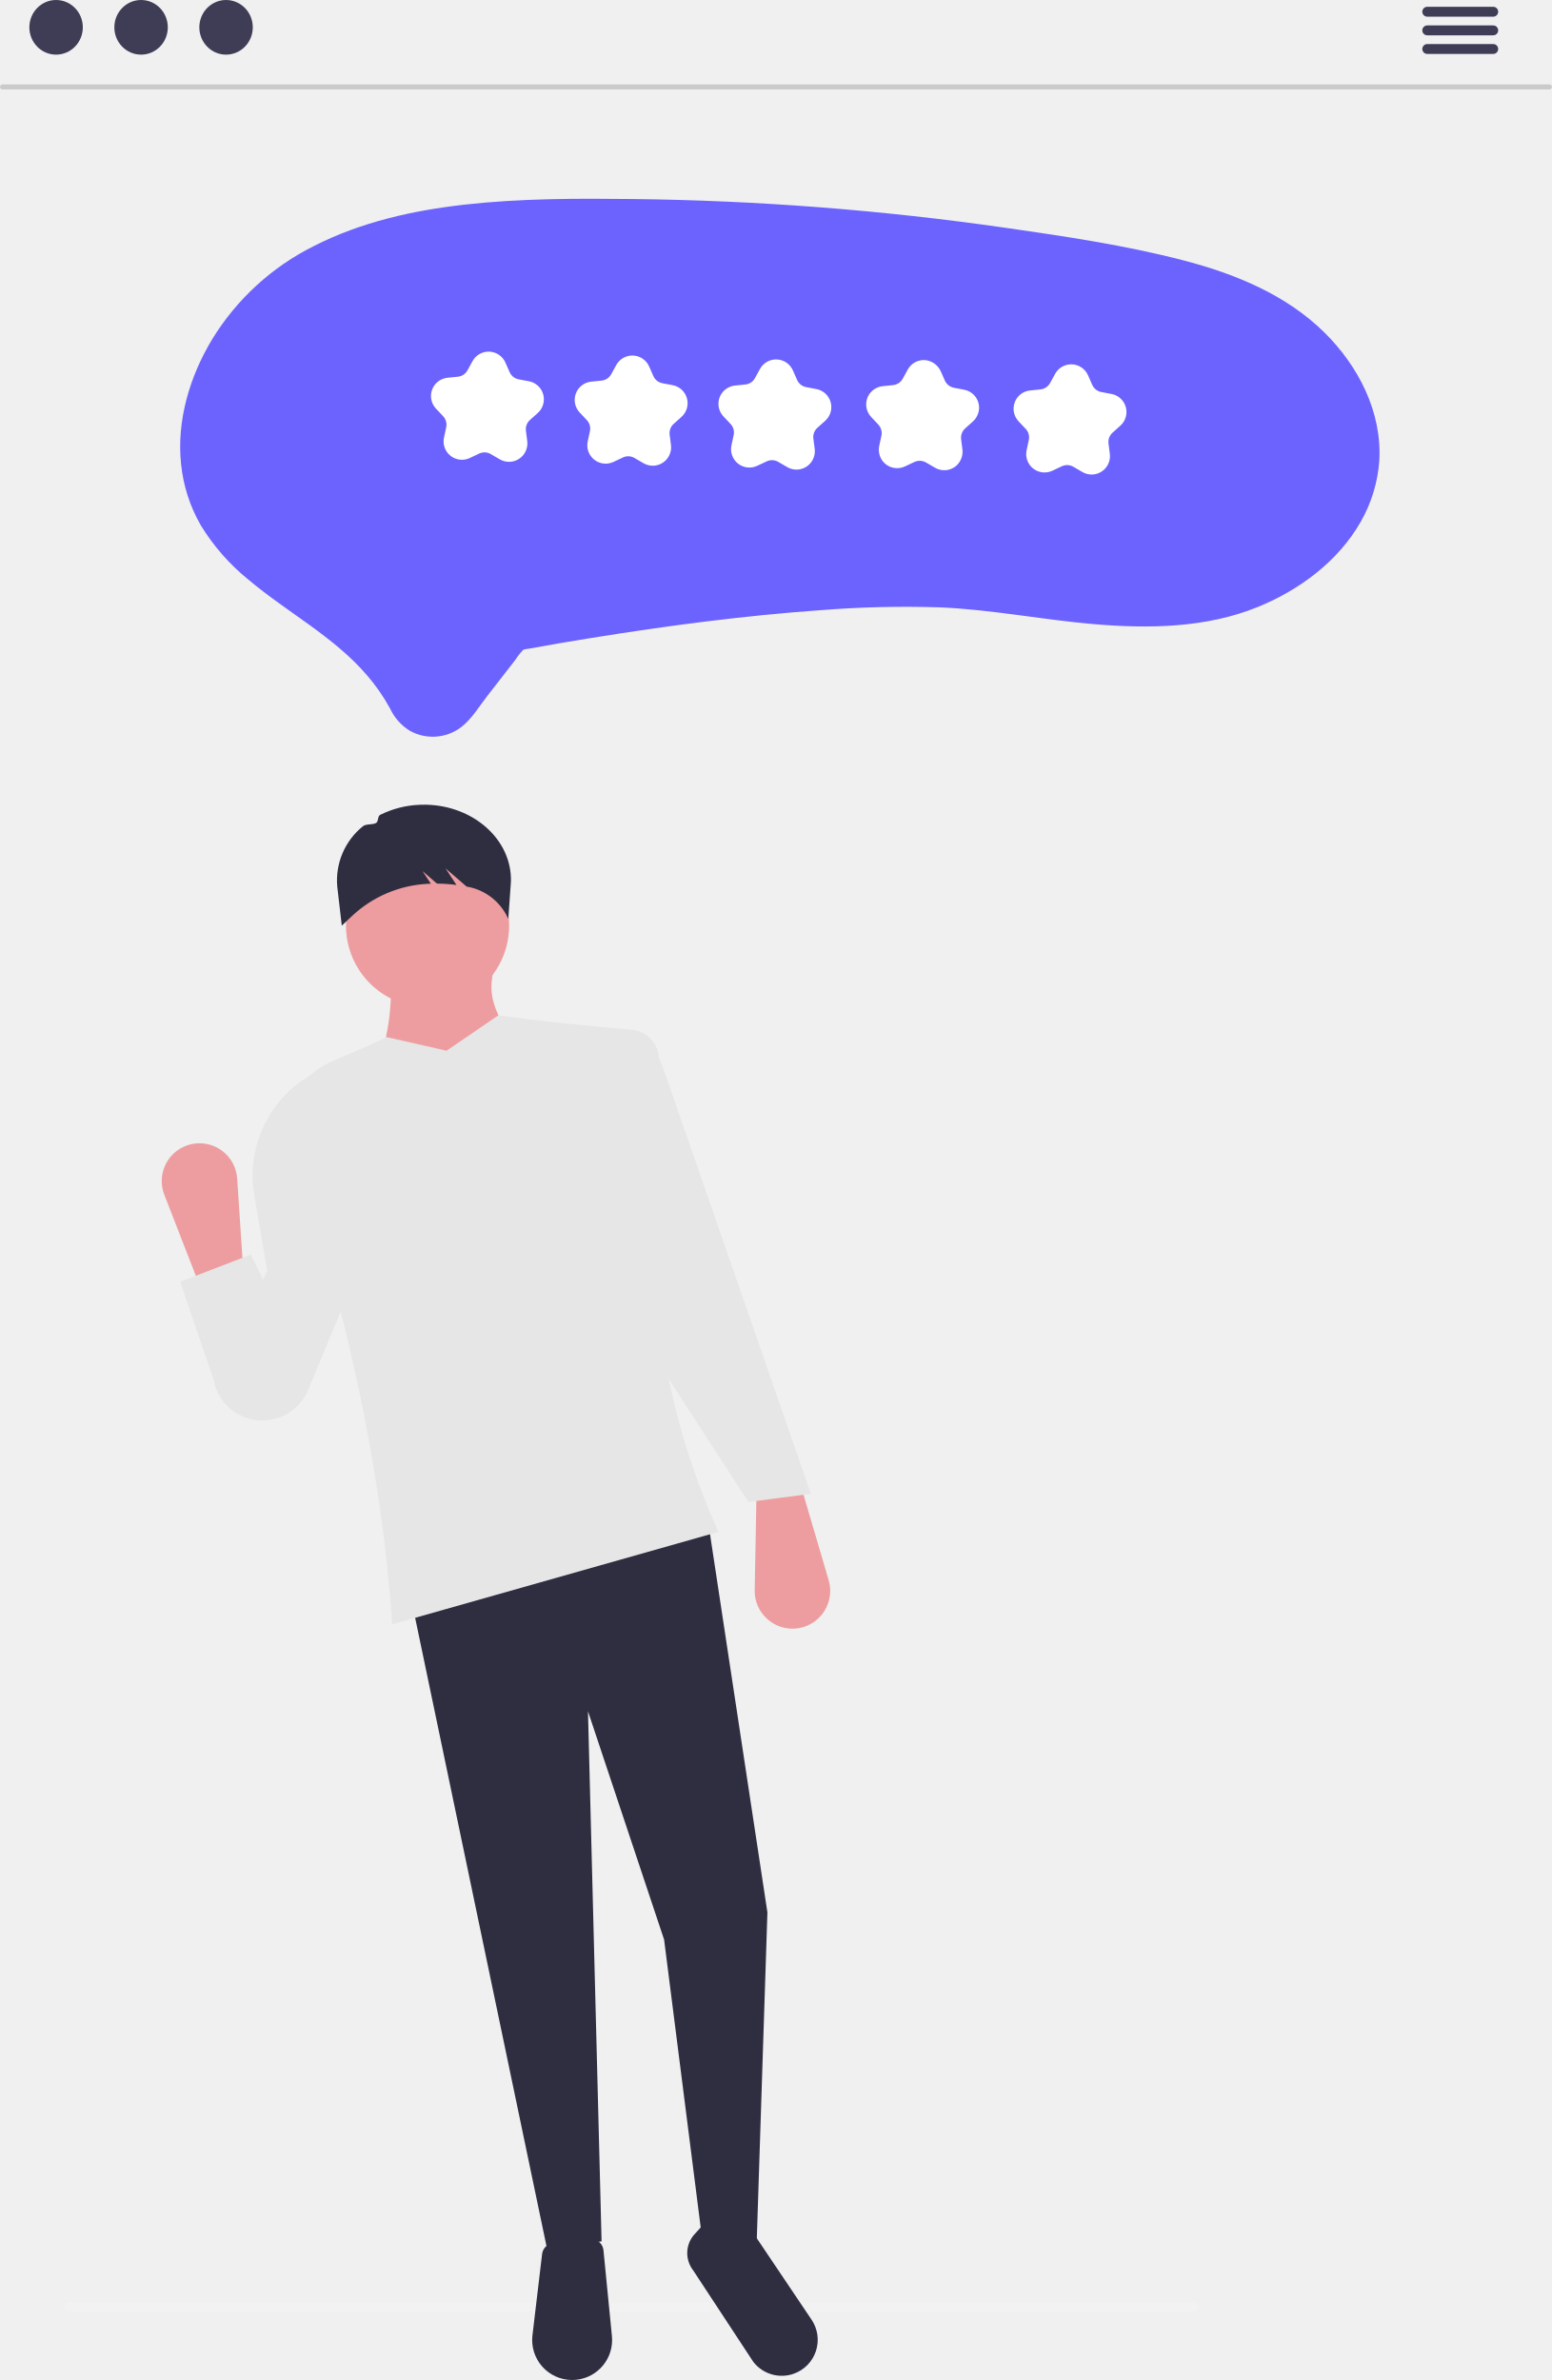
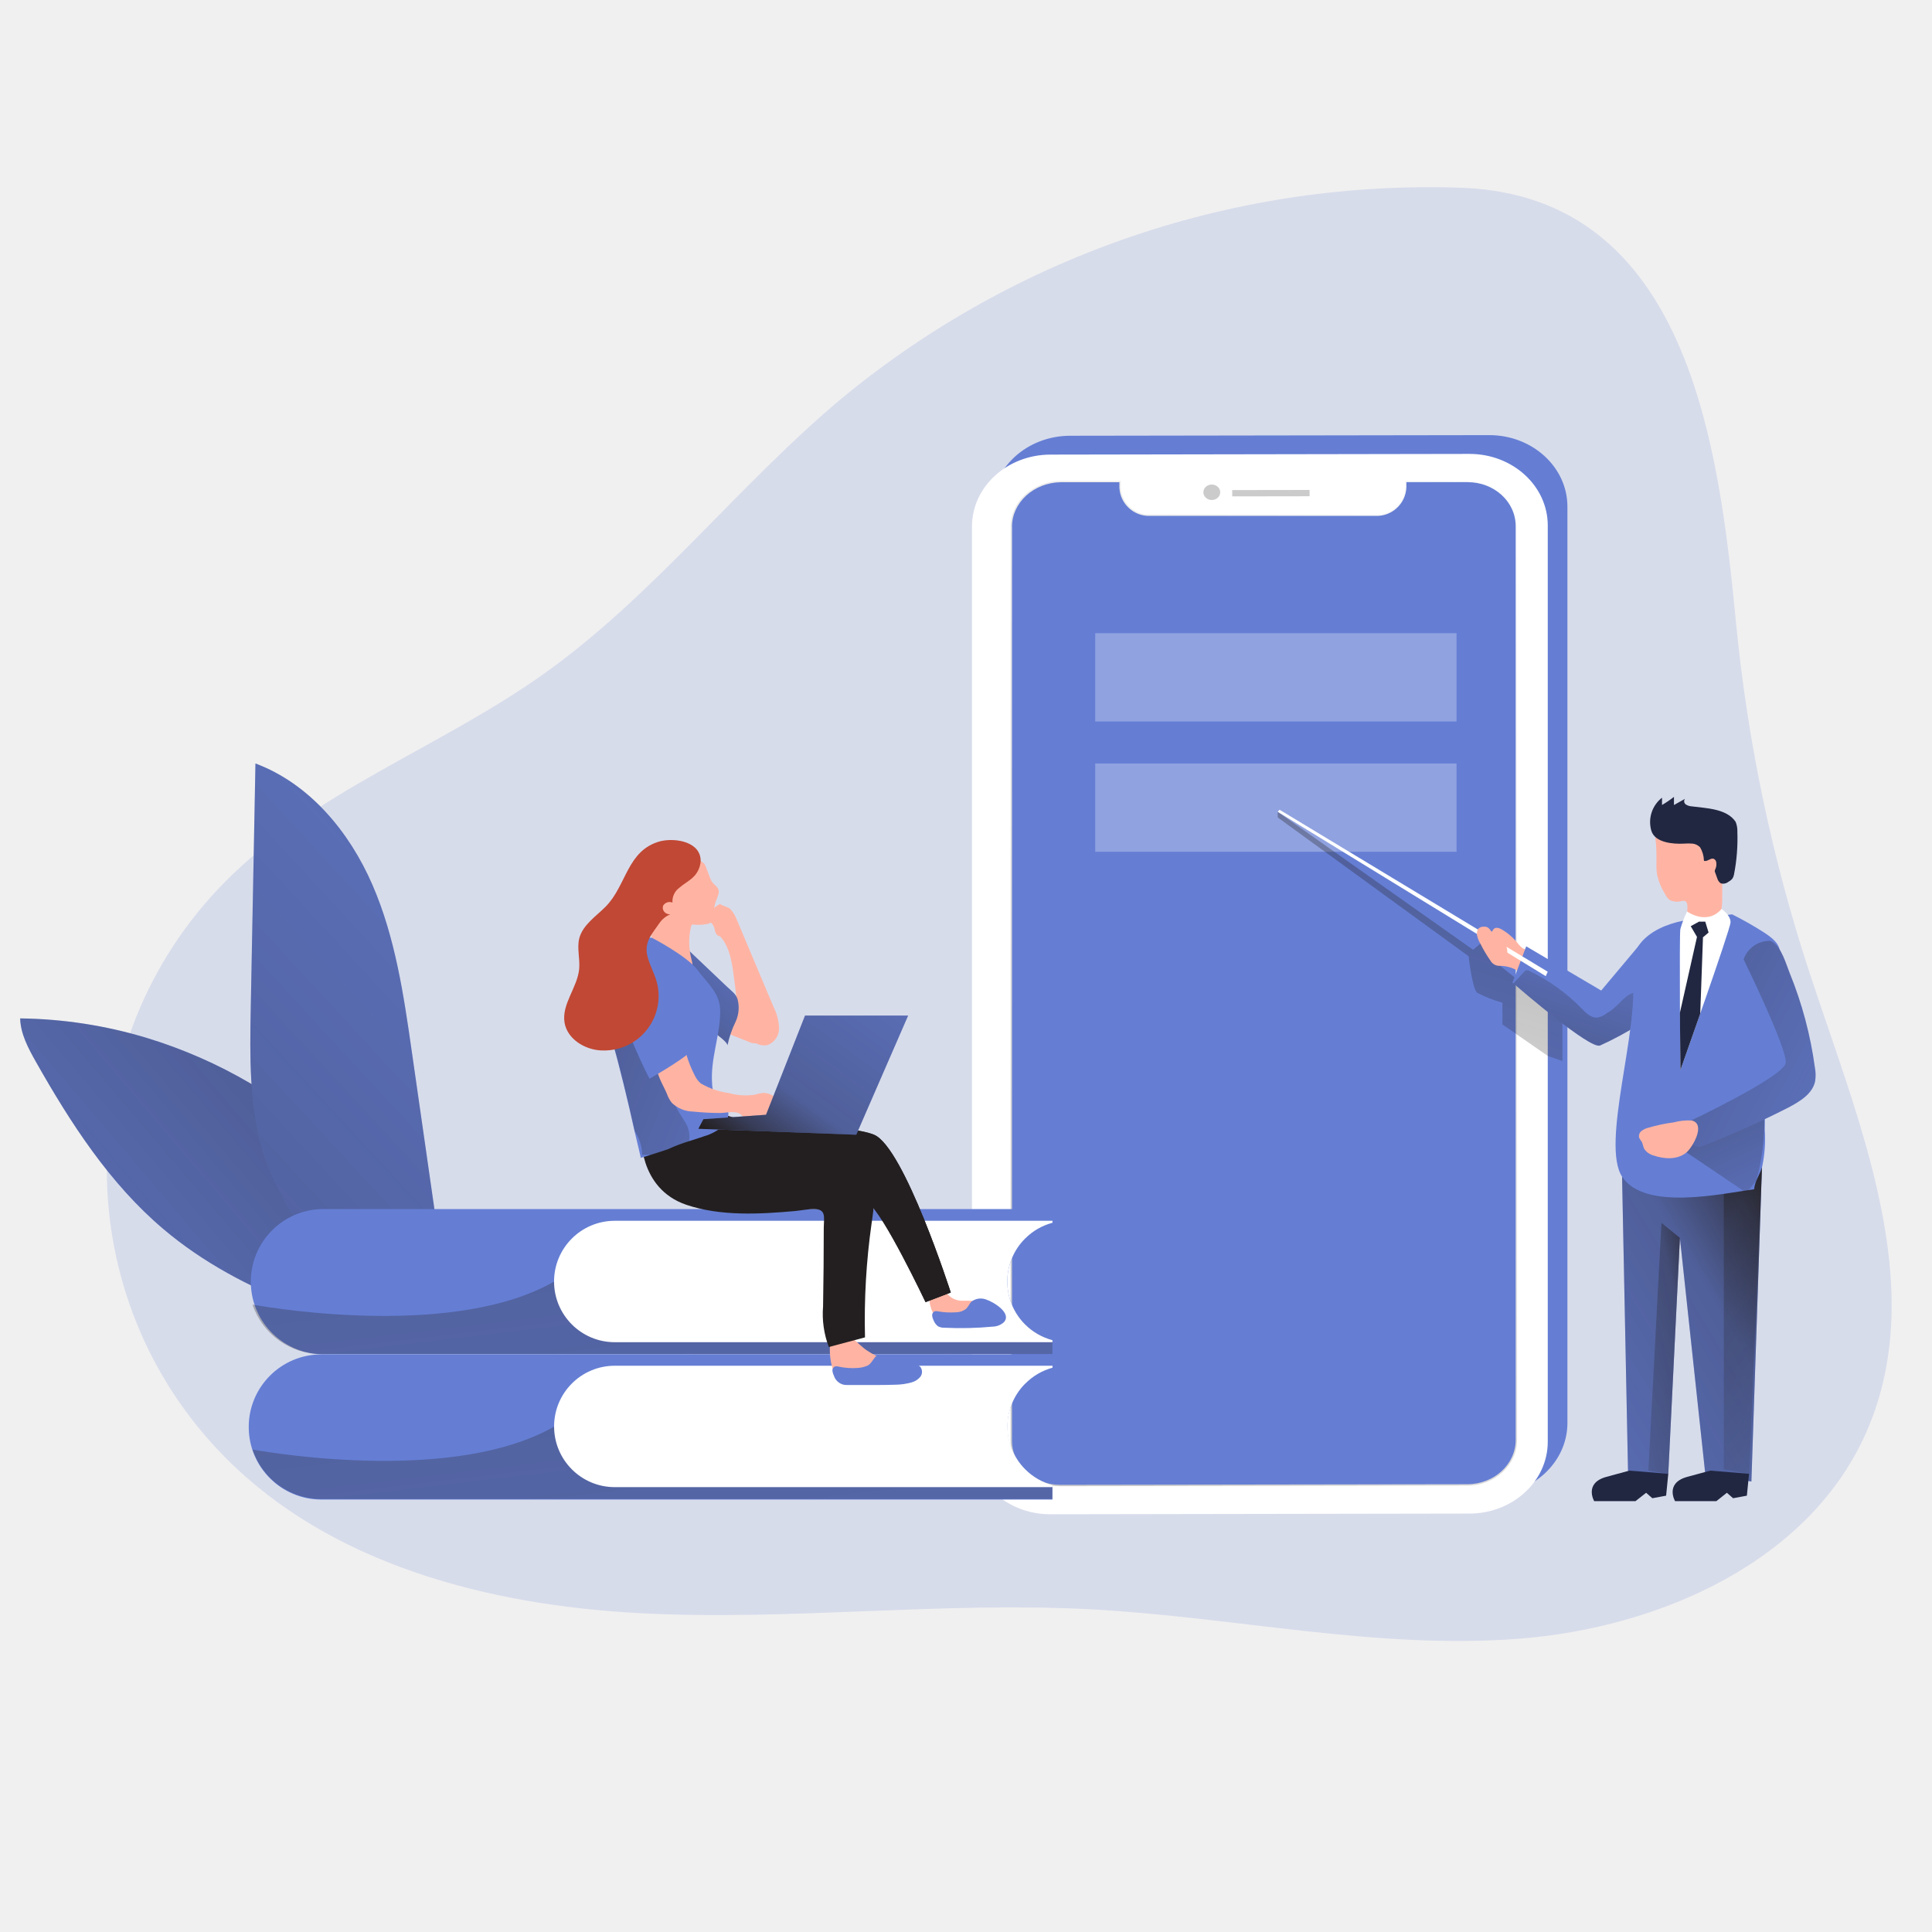
- <svg xmlns="http://www.w3.org/2000/svg" width="422.217" height="647.595" viewBox="0 0 422.217 647.595" role="img" artist="Katerina Limpitsouni" source="https://undraw.co/">
-   <g transform="translate(-543 -278.224)">
-     <path d="M868.223,765.788H561.649c-.483,0-.875-.533-.875-1.191s.392-1.191.875-1.191H868.223c.483,0,.875.533.875,1.191s-.392,1.191-.875,1.191Z" transform="translate(-0.227 141.357)" fill="#f2f2f2" />
-     <path d="M694.069,486.47H298.609c-7.385,0-13.369-3.249-13.378-7.252V315.357c.009-4,5.993-7.247,13.378-7.251H694.069c7.385,0,13.369,3.248,13.378,7.251V479.218c-.009,4-5.993,7.247-13.378,7.252ZM298.609,309.706c-5.756,0-10.42,2.532-10.427,5.652V479.218c.006,3.12,4.671,5.648,10.427,5.652H694.069c5.756,0,10.42-2.532,10.427-5.652V315.357c-.007-3.12-4.671-5.648-10.427-5.652Z" transform="translate(257.77 4.908)" fill="#f0f0f0" />
-     <path d="M227.363,631.26h0a10.276,10.276,0,0,0,8.272-13.052l-7.788-26.48-11.835,2.219-.509,26.967a10.276,10.276,0,0,0,11.86,10.346Z" transform="translate(532.813 90)" fill="#ed9da0" />
-     <path d="M54.806,736.132,69.6,733.913,65.9,589.678l20.71,62.132,11.095,87.281,14.054-3.7,2.959-90.979L98.446,537.162,17.083,555.654Z" transform="translate(637.063 154.182)" fill="#2f2e41" />
-     <path d="M285.7,835.818h0a10.873,10.873,0,0,0,10.873-10.873q0-.533-.052-1.064l-2.3-23.354a3.428,3.428,0,0,0-1.784-2.678c-4.361-2.352-8.845-1.782-13.435,1.288a3.407,3.407,0,0,0-1.48,2.429l-2.622,22.1a10.873,10.873,0,0,0,10.8,12.154Z" transform="translate(412.957 90)" fill="#2f2e41" />
-     <path d="M247.98,834.08h0a9.794,9.794,0,0,0,4.755-14.662l-15.78-23.457c-5.689-4.082-9.119-2.094-10.453,5.534l-3.19-7.994-2.4,2.622a7.647,7.647,0,0,0-.4,9.854l16.368,24.91a9.794,9.794,0,0,0,11.11,3.192Z" transform="translate(511.064 90)" fill="#2f2e41" />
-     <ellipse cx="22.19" cy="22.19" rx="22.19" ry="22.19" transform="translate(637.133 507.906)" fill="#ed9da0" />
-     <path d="M301.372,480.778l37.723-7.4c-4.859-10.364-8.75-13.87-4.438-25.149H304.33C307,459.915,304.42,470.88,301.372,480.778Z" transform="translate(343.898 90)" fill="#ed9da0" />
-     <path d="M273.931,630.191l88.76-25.149c-17.779-39.13-21.5-82.091-16.231-127.5a8.217,8.217,0,0,0-7.207-9.116q-.15-.018-.3-.03c-11.578-.954-23.649-2.178-36.175-3.887l-14.054,9.616-16.273-3.7c-5.222,2.531-10.481,4.636-15.228,6.734a19.038,19.038,0,0,0-10.35,23.414C261.336,544.248,271.017,587.511,273.931,630.191Z" transform="translate(375.777 90)" fill="#e6e6e6" />
-     <path d="M263.279,596.906l17.012-2.219-40.3-116.125c-2.05-5.907-7.134-9.1-13.324-9.988l-5.917.74,4.438,68.789Z" transform="translate(483.326 90)" fill="#e6e6e6" />
-     <path d="M353.294,574.706h0a13.484,13.484,0,0,0,13.486-8.272L383,527.377,369.691,479.3l-3.519,2.24q-.509.324-1,.663a31.653,31.653,0,0,0-13,31.471l3.472,20.361-14.323,30.753A13.484,13.484,0,0,0,353.294,574.706Z" transform="translate(260.047 90)" fill="#e6e6e6" />
-     <path d="M324.5,407.205h0a26.361,26.361,0,0,0-10.766,2.739c-.754.379-.406,1.748-1.1,2.194-.878.562-2.785.221-3.563.879a18.926,18.926,0,0,0-7.022,16.441l1.238,10.638,2.921-2.76a32.452,32.452,0,0,1,20.306-8.614q.5-.029,1-.046l-2.247-3.4,3.906,3.375a43.891,43.891,0,0,1,5.321.374l-2.988-4.519,5.734,4.955h0a15.043,15.043,0,0,1,10.713,7.55l.637,1.22.713-10.149c.284-11.3-10.082-20.651-23.154-20.9Q325.318,407.171,324.5,407.205Z" transform="translate(332.701 90)" fill="#2f2e41" />
-     <path d="M382.889,499.6h0a10.276,10.276,0,0,0-7.134,13.707l10.008,25.724,11.6-3.216L395.584,508.9a10.276,10.276,0,0,0-12.7-9.3Z" transform="translate(211.943 90)" fill="#ed9da0" />
-     <path d="M158.359,509.055l18.492-11.835-15.533-31.806-19.231,7.4,9.615,28.107Z" transform="translate(449.928 154.182)" fill="#e6e6e6" />
-     <path d="M683.545,199.943H262.683a.676.676,0,1,1,0-1.352H683.545a.676.676,0,1,1,0,1.352Z" transform="translate(280.996 102.609)" fill="#cacaca" />
-     <ellipse cx="7.272" cy="7.434" rx="7.272" ry="7.434" transform="translate(550.988 278.224)" fill="#3f3d56" />
-     <ellipse cx="7.272" cy="7.434" rx="7.272" ry="7.434" transform="translate(574.109 278.224)" fill="#3f3d56" />
-     <ellipse cx="7.272" cy="7.434" rx="7.272" ry="7.434" transform="translate(597.229 278.224)" fill="#3f3d56" />
-     <path d="M863.084,166.838H845.24a1.351,1.351,0,1,0,0,2.7h17.844a1.351,1.351,0,1,0,0-2.7Z" transform="translate(86.107 113.229)" fill="#3f3d56" />
-     <path d="M863.084,174.458H845.24a1.351,1.351,0,1,0,0,2.7h17.844a1.351,1.351,0,1,0,0-2.7Z" transform="translate(86.107 110.68)" fill="#3f3d56" />
-     <path d="M863.084,182.068H845.24a1.351,1.351,0,1,0,0,2.7h17.844a1.351,1.351,0,1,0,0-2.7Z" transform="translate(86.107 108.135)" fill="#3f3d56" />
-     <path d="M730.579,367.5a38.993,38.993,0,0,1-5.04,16.616c-6.127,10.761-16.635,18.552-27.952,23.183-14.139,5.786-29.9,5.964-44.905,4.674-13.937-1.2-27.732-3.976-41.72-4.548a290.677,290.677,0,0,0-32.435.774c-20.932,1.486-41.776,4.242-62.487,7.584q-8.413,1.341-16.791,2.881a8.307,8.307,0,0,0-1.559.29c-.1.042-.264.009-.357.068-.169.106.682-.269.166.157a15.471,15.471,0,0,0-1.912,2.461l-7.649,9.843c-2.193,2.823-4.229,6.252-7.064,8.477a12.791,12.791,0,0,1-14.159.987,14.15,14.15,0,0,1-5.265-5.981,51.622,51.622,0,0,0-6.261-9.038c-9.1-10.616-21.747-17.145-32.325-26.077a57.575,57.575,0,0,1-12.928-14.778,41.791,41.791,0,0,1-5.341-16.595c-1.267-11.871,2.376-23.978,8.5-34.077a68.071,68.071,0,0,1,27.634-25.294c12.8-6.522,26.968-9.7,41.168-11.282,15.076-1.681,30.328-1.676,45.478-1.506q25.5.284,50.915,2.243,25.446,1.97,50.691,5.6c16.149,2.322,32.5,4.742,48.3,8.85,13.965,3.629,27.891,9.3,38.319,19.581C724.878,341.735,731.327,354.241,730.579,367.5Z" transform="translate(187.672 36.059)" fill="#6c63ff" />
-     <path d="M494.635,371.28a5.007,5.007,0,0,0,4.743-5.624l-.359-2.825a3.373,3.373,0,0,1,1.1-2.937l2.122-1.9a4.993,4.993,0,0,0-2.395-8.628l-2.8-.531a3.367,3.367,0,0,1-2.453-1.949l-1.148-2.607a4.994,4.994,0,0,0-8.947-.388l-1.369,2.5a3.368,3.368,0,0,1-2.614,1.733l-2.832.286a4.993,4.993,0,0,0-3.134,8.389l1.95,2.074a3.362,3.362,0,0,1,.839,3.019l-.6,2.784a4.993,4.993,0,0,0,7.009,5.572l2.575-1.213a3.36,3.36,0,0,1,3.132.135l2.461,1.433A5,5,0,0,0,494.635,371.28Z" transform="translate(345.557 36.059)" fill="#fff" />
-     <path d="M534.73,370.115a5.043,5.043,0,0,0,3.363-1.5,5.174,5.174,0,0,0,1.354-4.323l-.329-2.592a3.432,3.432,0,0,1,1.118-2.992l1.968-1.759a5.134,5.134,0,0,0,1.8-4.029,4.991,4.991,0,0,0-4.065-4.715l-2.765-.525a3.431,3.431,0,0,1-2.5-1.988l-1.03-2.34a5.225,5.225,0,0,0-4.406-3.206,4.968,4.968,0,0,0-4.644,2.584l-1.353,2.467a3.433,3.433,0,0,1-2.665,1.765l-2.625.265a5.131,5.131,0,0,0-3.825,2.2,4.993,4.993,0,0,0,.518,6.2l1.928,2.049a3.43,3.43,0,0,1,.854,3.075l-.556,2.571a5.155,5.155,0,0,0,.906,4.319,4.98,4.98,0,0,0,6.064,1.435l2.549-1.2a3.429,3.429,0,0,1,3.187.139l2.432,1.416A5,5,0,0,0,534.73,370.115Z" transform="translate(265.365 36.059)" fill="#fff" />
-     <path d="M574.929,369.945a5.007,5.007,0,0,0,4.743-5.624l-.359-2.825a3.373,3.373,0,0,1,1.1-2.937l2.122-1.9a4.993,4.993,0,0,0-2.395-8.628l-2.8-.531a3.367,3.367,0,0,1-2.453-1.949l-1.148-2.607a4.994,4.994,0,0,0-8.947-.388l-1.369,2.5a3.368,3.368,0,0,1-2.614,1.733l-2.832.286a4.993,4.993,0,0,0-3.134,8.388l1.95,2.073a3.361,3.361,0,0,1,.838,3.019l-.6,2.784a4.993,4.993,0,0,0,7.009,5.572l2.575-1.213a3.36,3.36,0,0,1,3.132.135l2.461,1.433a5,5,0,0,0,2.722.681Z" transform="translate(184.969 36.059)" fill="#fff" />
-     <path d="M614.03,368.884a5.007,5.007,0,0,0,4.743-5.624l-.359-2.825a3.373,3.373,0,0,1,1.1-2.937l2.122-1.9a4.993,4.993,0,0,0-2.4-8.628l-2.8-.531a3.367,3.367,0,0,1-2.453-1.949l-1.148-2.607a4.994,4.994,0,0,0-8.947-.388l-1.369,2.5a3.368,3.368,0,0,1-2.615,1.733l-2.832.286a4.993,4.993,0,0,0-3.134,8.388l1.95,2.074a3.361,3.361,0,0,1,.839,3.019l-.6,2.784a4.993,4.993,0,0,0,7.009,5.572l2.575-1.213a3.36,3.36,0,0,1,3.132.135l2.461,1.433A5,5,0,0,0,614.03,368.884Z" transform="translate(106.766 36.059)" fill="#fff" />
-     <path d="M653.131,367.824a5.007,5.007,0,0,0,4.743-5.624l-.359-2.825a3.373,3.373,0,0,1,1.1-2.937l2.122-1.9a4.993,4.993,0,0,0-2.4-8.628l-2.8-.531a3.367,3.367,0,0,1-2.453-1.949l-1.148-2.607a4.994,4.994,0,0,0-8.947-.388l-1.369,2.5a3.368,3.368,0,0,1-2.615,1.733l-2.832.286a4.993,4.993,0,0,0-3.134,8.388l1.95,2.074a3.361,3.361,0,0,1,.839,3.019l-.6,2.784a4.993,4.993,0,0,0,7.009,5.572l2.575-1.213a3.36,3.36,0,0,1,3.132.135l2.461,1.433A5,5,0,0,0,653.131,367.824Z" transform="translate(28.564 36.059)" fill="#fff" />
+ <svg xmlns="http://www.w3.org/2000/svg" xmlns:xlink="http://www.w3.org/1999/xlink" id="_0500_coach" viewBox="0 0 500 500" data-imageid="coach-85" imageName="Coach" class="illustrations_image" style="width: 188px;">
+   <defs>
+     <style>.cls-1_coach-85{fill:url(#linear-gradient);}.cls-1_coach-85,.cls-2_coach-85,.cls-3_coach-85,.cls-4_coach-85,.cls-5_coach-85,.cls-6_coach-85,.cls-7_coach-85,.cls-8_coach-85,.cls-9_coach-85,.cls-10_coach-85,.cls-11_coach-85,.cls-12_coach-85,.cls-13_coach-85,.cls-14_coach-85,.cls-15_coach-85,.cls-16_coach-85,.cls-17_coach-85,.cls-18_coach-85,.cls-19_coach-85,.cls-20_coach-85,.cls-21_coach-85,.cls-22_coach-85,.cls-23_coach-85,.cls-24_coach-85,.cls-25_coach-85,.cls-26_coach-85{stroke-width:0px;}.cls-2_coach-85{opacity:.18;}.cls-2_coach-85,.cls-13_coach-85{isolation:isolate;}.cls-2_coach-85,.cls-26_coach-85{fill:#68e1fd;}.cls-3_coach-85{fill:url(#linear-gradient-11-coach-85);}.cls-4_coach-85{fill:url(#linear-gradient-12-coach-85);}.cls-5_coach-85{fill:url(#linear-gradient-13-coach-85);}.cls-6_coach-85{fill:url(#linear-gradient-10-coach-85);}.cls-7_coach-85{fill:url(#linear-gradient-17-coach-85);}.cls-8_coach-85{fill:url(#linear-gradient-16-coach-85);}.cls-9_coach-85{fill:url(#linear-gradient-19-coach-85);}.cls-10_coach-85{fill:url(#linear-gradient-15-coach-85);}.cls-11_coach-85{fill:url(#linear-gradient-18-coach-85);}.cls-12_coach-85{fill:url(#linear-gradient-14-coach-85);}.cls-13_coach-85{opacity:.28;}.cls-13_coach-85,.cls-24_coach-85{fill:#fff;}.cls-27_coach-85{fill:none;stroke:url(#linear-gradient-2-coach-85);stroke-miterlimit:10;stroke-width:.72px;}.cls-14_coach-85{fill:url(#linear-gradient-4-coach-85);}.cls-15_coach-85{fill:url(#linear-gradient-3-coach-85);}.cls-16_coach-85{fill:url(#linear-gradient-8-coach-85);}.cls-17_coach-85{fill:url(#linear-gradient-9-coach-85);}.cls-18_coach-85{fill:url(#linear-gradient-7-coach-85);}.cls-19_coach-85{fill:url(#linear-gradient-5-coach-85);}.cls-20_coach-85{fill:url(#linear-gradient-6-coach-85);}.cls-21_coach-85{fill:#212741;}.cls-22_coach-85{fill:#231f20;}.cls-23_coach-85{fill:#c14834;}.cls-25_coach-85{fill:#ffb4a3;}</style>
+     <linearGradient id="linear-gradient-coach-85" x1="310.58" y1="2025.29" x2="354.27" y2="1615.97" gradientTransform="translate(-39.7 2298.63) scale(1 -1)" gradientUnits="userSpaceOnUse">
+       <stop offset="0" stop-color="#231f20" />
+       <stop offset=".08" stop-color="#231f20" stop-opacity=".69" />
+       <stop offset=".21" stop-color="#231f20" stop-opacity=".32" />
+       <stop offset="1" stop-color="#231f20" stop-opacity="0" />
+     </linearGradient>
+     <linearGradient id="linear-gradient-2-coach-85" x1="-657.27" y1="1770.69" x2="-464.69" y2="1616.87" gradientTransform="translate(-272.37 1939.49) rotate(-180) scale(1.09 1)" gradientUnits="userSpaceOnUse">
+       <stop offset="0" stop-color="#fff" />
+       <stop offset="1" stop-color="#cbcbcb" />
+     </linearGradient>
+     <linearGradient id="linear-gradient-3-coach-85" x1="-551.47" y1="1830.47" x2="-551.58" y2="1817.59" gradientTransform="translate(-272.37 1939.49) rotate(-180) scale(1.09 1)" xlink:href="#linear-gradient-2-coach-85" />
+     <linearGradient id="linear-gradient-4-coach-85" x1="-538.7" y1="1827.85" x2="-537.98" y2="1818.43" gradientTransform="translate(-290.42 1934.57) rotate(-179.47) scale(1.09 1) skewX(-.04)" xlink:href="#linear-gradient-2-coach-85" />
+     <linearGradient id="linear-gradient-5-coach-85" x1="-1435.41" y1="2038.81" x2="-1596.25" y2="1901.79" gradientTransform="translate(1550.9 2298.63) scale(1 -1)" gradientUnits="userSpaceOnUse">
+       <stop offset="0" stop-color="#231f20" />
+       <stop offset=".13" stop-color="#231f20" stop-opacity=".69" />
+       <stop offset=".25" stop-color="#231f20" stop-opacity=".32" />
+       <stop offset="1" stop-color="#231f20" stop-opacity="0" />
+     </linearGradient>
+     <linearGradient id="linear-gradient-6-coach-85" x1="15.85" y1="1919.12" x2="258.06" y2="2142.93" gradientTransform="translate(-39.7 2298.63) scale(1 -1)" xlink:href="#linear-gradient-5-coach-85" />
+     <linearGradient id="linear-gradient-7-coach-85" x1="192.41" y1="2092.22" x2="240.69" y2="1686.34" xlink:href="#linear-gradient-coach-85" />
+     <linearGradient id="linear-gradient-8-coach-85" x1="192.41" y1="2054.64" x2="240.7" y2="1648.77" xlink:href="#linear-gradient-coach-85" />
+     <linearGradient id="linear-gradient-9-coach-85" x1="422.93" y1="2108.47" x2="373.86" y2="1945.58" xlink:href="#linear-gradient-coach-85" />
+     <linearGradient id="linear-gradient-10-coach-85" x1="-491.8" y1="1975.7" x2="-363.42" y2="1899.37" gradientTransform="translate(-19.83 2298.63) rotate(-180)" xlink:href="#linear-gradient-coach-85" />
+     <linearGradient id="linear-gradient-11-coach-85" x1="-441.84" y1="1982.37" x2="-510.43" y2="1923.58" gradientTransform="translate(-19.83 2298.63) rotate(-180)" xlink:href="#linear-gradient-coach-85" />
+     <linearGradient id="linear-gradient-12-coach-85" x1="-420.9" y1="2017.29" x2="-438.04" y2="2070.23" gradientTransform="translate(-19.83 2298.63) rotate(-180)" xlink:href="#linear-gradient-coach-85" />
+     <linearGradient id="linear-gradient-13-coach-85" x1="-459.91" y1="2020.26" x2="-485.3" y2="1966.09" gradientTransform="translate(-19.83 2298.63) rotate(-180)" xlink:href="#linear-gradient-coach-85" />
+     <linearGradient id="linear-gradient-14-coach-85" x1="-466.16" y1="1953.15" x2="-418.85" y2="1942.51" gradientTransform="translate(-19.83 2298.63) rotate(-180)" xlink:href="#linear-gradient-coach-85" />
+     <linearGradient id="linear-gradient-15-coach-85" x1="-432.56" y1="2047.67" x2="-525.92" y2="1997.87" gradientTransform="translate(-19.83 2298.63) rotate(-180)" xlink:href="#linear-gradient-coach-85" />
+     <linearGradient id="linear-gradient-16-coach-85" x1="210.94" y1="2028.16" x2="242.93" y2="2062.46" xlink:href="#linear-gradient-coach-85" />
+     <linearGradient id="linear-gradient-17-coach-85" x1="274.84" y1="1990.79" x2="190.72" y2="1966.27" xlink:href="#linear-gradient-coach-85" />
+     <linearGradient id="linear-gradient-18-coach-85" x1="173.77" y1="2033.83" x2="276.13" y2="1993.79" xlink:href="#linear-gradient-coach-85" />
+     <linearGradient id="linear-gradient-19-coach-85" x1="225.98" y1="2022.49" x2="283.74" y2="2102.73" gradientTransform="translate(-31 2323.65) scale(1 -1)" xlink:href="#linear-gradient-coach-85" />
+   </defs>
+   <g id="background_coach-85">
+     <path class="cls-2_coach-85 targetColor" d="M218.12,102.86c-27.2,22.69-49.02,51.52-77.93,71.92-26.72,18.86-58.96,30.19-81.95,53.44-40.84,41.31-40.78,107.81.13,149.05,27.49,27.71,68.14,38.14,107.1,40.21,38.96,2.06,78.06-3.07,117.03-.98,36.88,1.98,73.6,10.43,110.39,7.62,36.8-2.82,75.82-20.14,90.38-54.08,16.1-37.55-2.35-79.8-15.07-118.63-9.62-29.35-15.97-59.67-18.94-90.41-4.42-45.98-12.53-109.83-70.4-112.38-58.42-2.21-115.61,17.09-160.74,54.25Z" style="fill: rgb(101, 126, 212);" />
+     <path class="cls-1_coach-85" d="M384.16,375.34c-87.37,11.2-175.89,2.59-263.99,2.85-6.4,0-15.12,2.66-14.11,8.94,51.2,12.1,104.36,13.04,157,13.94l95.79,1.6c21.9.37,43.82.74,65.6-.5,8.14-.46,16.5-1.22,23.84-4.8,20.62-10.08,10.4-23.34-7.39-25.6-18.8-2.37-38.03,1.17-56.73,3.57Z" />
+   </g>
+   <g id="phone_coach-85">
+     <path class="cls-26_coach-85 targetColor" d="M256.66,131.37v237.11c0,10.26,9.09,18.54,20.29,18.53l108.41-.16c11.2,0,20.29-8.35,20.29-18.59v-237.12c0-10.26-9.09-18.56-20.29-18.53l-108.41.16c-11.2.02-20.29,8.35-20.29,18.61ZM266.99,131.53c0-6.32,5.6-11.46,12.51-11.46h15.28v1.41c.2,4.22,3.77,7.49,8,7.31l58.28-.1c4.22.16,7.79-3.11,8-7.33v-1.41h15.78c6.91,0,12.51,5.1,12.51,11.42v236.39c0,6.32-5.6,11.44-12.51,11.46l-105.34.18c-6.91,0-12.51-5.1-12.51-11.42v-236.45Z" style="fill: rgb(101, 126, 212);" />
+     <path class="cls-24_coach-85" d="M251.55,136.24v237.12c0,10.26,9.09,18.54,20.29,18.53l108.43-.18c11.2,0,20.29-8.34,20.29-18.59v-237.11c0-10.26-9.09-18.56-20.29-18.54l-108.43.18c-11.2.02-20.29,8.35-20.29,18.59ZM261.91,136.41c0-6.4,5.58-11.46,12.5-11.47h15.28v1.41c.2,4.22,3.78,7.49,8,7.3h58.27c4.23.16,7.8-3.11,8-7.34v-1.39h15.79c6.9,0,12.5,5.1,12.5,11.42v236.32c0,6.3-5.6,11.44-12.5,11.46l-105.26.22c-6.91,0-12.5-5.1-12.5-11.42l-.08-236.5Z" />
+     <path class="cls-27_coach-85" d="M261.91,136.35v236.5c0,6.4,5.58,11.44,12.5,11.42l105.35-.16c6.9,0,12.5-5.15,12.5-11.46v-236.45c0-6.4-5.6-11.44-12.5-11.42h-15.79v1.39c-.2,4.23-3.77,7.51-8,7.34h-58.27c-4.22.19-7.8-3.07-8-7.3v-1.41h-15.22c-6.99.14-12.58,5.28-12.58,11.54Z" />
+     <path class="cls-26_coach-85 targetColor" d="M261.91,136.35v236.5c0,6.4,5.58,11.44,12.5,11.42l105.35-.16c6.9,0,12.5-5.15,12.5-11.46v-236.45c0-6.4-5.6-11.44-12.5-11.42h-15.79v1.39c-.2,4.23-3.77,7.51-8,7.34h-58.27c-4.22.19-7.8-3.07-8-7.3v-1.41h-15.22c-6.99.14-12.58,5.28-12.58,11.54Z" style="fill: rgb(101, 126, 212);" />
+     <rect class="cls-13_coach-85" x="283.44" y="197.59" width="93.51" height="22.85" />
+     <rect class="cls-13_coach-85" x="283.44" y="163.87" width="93.51" height="22.85" />
+     <polygon class="cls-15_coach-85" points="318.9 128.46 338.91 128.43 338.91 126.8 318.9 126.83 318.9 128.46" />
+     <ellipse class="cls-14_coach-85" cx="313.61" cy="127.4" rx="2.18" ry="2" transform="translate(-1.23 3.07) rotate(-.56)" />
+   </g>
+   <g id="book_coach-85">
+     <path class="cls-26_coach-85 targetColor" d="M5.22,263.57c.1,4.02,2.1,7.71,4.06,11.2,8.99,15.89,19.09,31.55,33.04,43.34,20.48,17.34,47.33,24.81,73.24,31.82-2.32-1.14-5.12-13.07-6.14-15.7-2-5.15-3.87-10.34-5.81-15.5-3.04-8.18-9.44-14.75-15.66-20.8-14.11-13.57-31.22-23.61-49.95-29.31-10.63-3.22-21.67-4.92-32.78-5.06Z" style="fill: rgb(101, 126, 212);" />
+     <path class="cls-19_coach-85" d="M5.22,263.57c.1,4.02,2.1,7.71,4.06,11.2,8.99,15.89,19.09,31.55,33.04,43.34,20.48,17.34,47.33,24.81,73.24,31.82-2.32-1.14-5.12-13.07-6.14-15.7-2-5.15-3.87-10.34-5.81-15.5-3.04-8.18-9.44-14.75-15.66-20.8-14.11-13.57-31.22-23.61-49.95-29.31-10.63-3.22-21.67-4.92-32.78-5.06Z" />
+     <path class="cls-26_coach-85 targetColor" d="M106.62,272.47c-2.11-14.78-4.29-29.79-10.24-43.49-5.95-13.7-16.27-26.17-30.27-31.39-.39,21.18-.8,42.37-1.22,63.55-.22,12.24-.43,24.7,3.07,36.43,6.14,20.53,27.52,44.64,48.13,51.42,3.06-9.87-2.06-24.81-3.52-35.07l-5.95-41.45Z" style="fill: rgb(101, 126, 212);" />
+     <path class="cls-20_coach-85" d="M106.62,272.47c-2.11-14.78-4.29-29.79-10.24-43.49-5.95-13.7-16.27-26.17-30.27-31.39-.39,21.18-.8,42.37-1.22,63.55-.22,12.24-.43,24.7,3.07,36.43,6.14,20.53,27.52,44.64,48.13,51.42,3.06-9.87-2.06-24.81-3.52-35.07l-5.95-41.45Z" />
+     <path class="cls-26_coach-85 targetColor" d="M265.3,320.53c-2.95,2.94-4.61,6.94-4.61,11.1-.01,2.2.44,4.39,1.34,6.4,1.92,4.37,5.72,7.64,10.34,8.86v3.6H83.16c-10.38-.3-18.55-8.96-18.24-19.34.29-9.95,8.29-17.95,18.24-18.24h189.21v3.6c-2.67.69-5.11,2.08-7.07,4.02Z" style="fill: rgb(101, 126, 212);" />
+     <path class="cls-18_coach-85" d="M272.37,346.83v3.6H83.16c-8.07.01-15.24-5.14-17.81-12.8,7.18,1.26,52.69,8.51,78.01-5.94l118.67,6.4c1.95,4.33,5.75,7.54,10.34,8.74Z" />
+     <path class="cls-24_coach-85" d="M265.3,320.53c-6.14,6.13-6.15,16.08-.02,22.22,1.96,1.96,4.41,3.37,7.09,4.08v.53h-113.27c-8.68,0-15.71-7.03-15.71-15.71,0-8.68,7.03-15.71,15.71-15.71h113.28v.51c-2.68.71-5.12,2.12-7.07,4.08Z" />
+     <path class="cls-26_coach-85 targetColor" d="M265.3,358.1c-2.98,2.96-4.64,7-4.61,11.2,0,2.18.46,4.33,1.34,6.32,1.91,4.38,5.72,7.64,10.34,8.86v3.6H83.16c-10.37,0-18.79-8.4-18.79-18.77,0-10.37,8.4-18.79,18.77-18.79h189.23v3.58c-2.67.69-5.1,2.07-7.07,4Z" style="fill: rgb(101, 126, 212);" />
+     <path class="cls-16_coach-85" d="M272.37,384.34v3.6H83.16c-8.07.01-15.24-5.14-17.81-12.8,7.18,1.26,52.69,8.51,78.01-5.92l118.67,6.32c1.93,4.35,5.73,7.59,10.34,8.8Z" />
+     <path class="cls-24_coach-85" d="M265.3,358.1c-6.11,6.16-6.07,16.11.09,22.22,1.94,1.92,4.35,3.31,6.99,4.02v.53h-113.27c-8.68,0-15.71-7.03-15.71-15.71,0-8.68,7.03-15.71,15.71-15.71h113.28v.51c-2.68.73-5.12,2.16-7.07,4.14Z" />
+   </g>
+   <g id="character_1_coach-85">
+     <path class="cls-17_coach-85" d="M330.67,210.09v1.46l49.41,35.93s.91,8.46,2.24,9.47c2.08,1.07,4.26,1.93,6.51,2.56v5.62l11.79,8.18,3.73,1.28v-11.84l-16.13-12.8-5.04-5.76-1.95,1.6-50.56-35.69Z" />
+     <path class="cls-25_coach-85" d="M394.25,245.46h-.11c-.5-.37-.95-.81-1.33-1.31-1.15-1.45-2.55-2.67-4.14-3.6-.66-.38-1.6-.69-2.11-.11-.18.19-.26.46-.45.64-.45.42-1.17.14-1.68-.18s-1.17-.67-1.7-.35c-.32.25-.5.64-.48,1.04.06.93.36,1.82.86,2.61.76,1.53,1.64,3.01,2.62,4.42.49.86,1.42,1.38,2.42,1.34,1.52,0,3.02.38,4.35,1.12.25.24.57.4.91.46.98.1,1.31-2.91,1.47-3.6.08-.34.51-1.46.35-1.79s-.67-.51-.99-.69Z" />
+     <polygon class="cls-26_coach-85 targetColor" points="419.79 304.6 421.34 381.42 431.75 381.42 434.76 320.37 441.32 381.42 453.26 383.42 455.99 302.08 419.79 304.6" style="fill: rgb(101, 126, 212);" />
+     <polygon class="cls-6_coach-85" points="419.79 304.6 421.34 381.42 431.75 381.42 434.76 320.37 441.32 381.42 453.26 383.42 455.99 302.08 419.79 304.6" />
+     <polygon class="cls-3_coach-85" points="446.12 380.22 446.12 309.01 455.99 302.08 452.66 381.42 446.12 380.22" />
+     <path class="cls-26_coach-85 targetColor" d="M391.44,254.3l.22.19h0c2.22,1.92,19.71,16.98,22.4,16.1,3.61-1.63,7.09-3.52,10.43-5.65l.88-.53v-21.15l-10.98,13.09-19.41-11.44-3.55,9.39Z" style="fill: rgb(101, 126, 212);" />
+     <path class="cls-4_coach-85" d="M391.66,254.49h0c2.22,1.92,19.71,16.98,22.4,16.1,3.61-1.63,7.09-3.52,10.43-5.65.11-.86.15-1.73.11-2.59,0-1.87.66-6.4-2.22-5.31-2.34.9-4.03,3.92-6.4,5.06-.74.66-1.66,1.1-2.64,1.25-1.6.1-2.88-1.2-4-2.34-3.9-4.01-8.48-7.31-13.52-9.73-.22-.13-.47-.2-.72-.19-.29.07-.54.24-.72.48-.9.99-1.81,1.97-2.72,2.93Z" />
+     <path class="cls-26_coach-85 targetColor" d="M448.26,236.63c2.78,1.39,5.49,2.92,8.11,4.59,5.57,3.57,4.58,5.22,3.55,11.38-2.16,13.17-3.23,26.49-3.2,39.84.22,3.22-.02,6.45-.69,9.6-.58,1.98-1.9,3.65-2.06,5.74-8.59,1.18-28.25,5.6-34.14-3.2-5.63-8.45,4.51-38.4,2.62-51.81s15.39-14.83,15.39-14.83l10.42-1.31Z" style="fill: rgb(101, 126, 212);" />
+     <path class="cls-5_coach-85" d="M436.42,298.21l15.57,10.51,2.54-3.2c1.51-5.41,2.21-11.02,2.08-16.64-.37-8.38,0-5.39,0-5.39l-21.9,13.86,1.71.86Z" />
+     <path class="cls-25_coach-85" d="M428.67,223.64c-.01.89.04,1.78.16,2.66.41,1.83,1.13,3.58,2.13,5.17.26.56.64,1.05,1.12,1.44.99.49,2.14.58,3.2.26.25-.06.52-.06.77,0,.61.24.69,1.07.66,1.73l-.18,3.06c-.06.42,0,.84.21,1.22.21.26.5.44.82.53,2.3.75,4.83.18,6.58-1.49.43-.4.77-.87,1.02-1.39.21-.51.34-1.05.38-1.6.37-2.93,0-5.89.27-8.82.38-2.42.45-4.88.21-7.31-.47-2.65-2.24-4.88-4.7-5.95-2.52-.8-5.24-.74-7.73.18-1.22.34-2.42.75-3.6,1.22-.57.15-1.07.51-1.39,1.01-.46.94,0,2.3,0,3.31.11,1.62.08,3.22.08,4.8Z" />
+     <path class="cls-21_coach-85" d="M449.19,212.7c-2.3-3.46-7.68-3.52-11.42-4.02-.54-.03-1.05-.2-1.5-.5-.45-.33-.55-.96-.22-1.41,0-.01.02-.02.02-.03l-2.85,1.6v-2.11c-.98.77-2.01,1.47-3.09,2.1v-1.89c-2.57,2-3.67,5.36-2.78,8.5.91,3.2,5.74,3.54,8.45,3.39.75-.06,1.49-.06,2.24,0,.74.08,1.43.42,1.95.96.6,1.02.94,2.17.98,3.34,0,.07.04.14.08.19.05,0,.1,0,.14,0,.83.1,1.6-.88,2.37-.54.38.21.62.61.62,1.04.06.51-.01,1.03-.21,1.5-.1.18-.17.38-.19.59,0,.14.04.27.1.4l.53,1.46c.14.54.46,1.01.91,1.33.69.21,1.44.06,2-.4.42-.21.78-.51,1.07-.88.19-.33.32-.68.38-1.06.7-3.62.99-7.32.86-11.01.03-.88-.12-1.75-.45-2.56Z" />
+     <path class="cls-24_coach-85" d="M445.54,235.24s2.38,1.6,2.32,3.47c-.06,1.87-12.99,38.24-12.99,38.24,0,0-.29-34.86,0-36.48.44-1.58,1.02-3.11,1.74-4.58,0,0,5.17,3.74,8.93-.66Z" />
+     <polygon class="cls-21_coach-85" points="441.32 238.52 442.18 241.34 440.73 242.57 440.02 262.33 434.89 276.93 434.76 262.09 439.18 242.47 437.56 239.7 439.69 238.52 441.32 238.52" />
+     <path class="cls-26_coach-85 targetColor" d="M431.75,289.94c1.52,1.93,3.25,3.68,5.15,5.23l1.18.94c.43.37.96.62,1.52.7.39,0,.77-.1,1.12-.27,7.53-2.93,14.9-6.24,22.09-9.9,3.02-1.6,6.32-3.57,6.96-6.9.17-1.15.14-2.33-.08-3.47-1.14-8.41-3.34-16.64-6.54-24.49-.91-2.22-2.03-6.51-4.42-8h0l-.29-.14-.34-.16c-3.2-1.15-5.98,2.05-6.86,4.8-1,3.93-.87,8.07.37,11.94,1.24,3.84,2.15,7.77,2.74,11.76.08.54.03,1.09-.16,1.6-.3.51-.73.94-1.23,1.25l-21.21,15.12Z" style="fill: rgb(101, 126, 212);" />
+     <path class="cls-21_coach-85" d="M431.75,381.42l-.56,5.66-3.57.66-1.6-1.41-2.75,2.16h-10.7s-2.72-4.69,3.2-6.29l5.9-1.6,10.08.82Z" />
+     <path class="cls-21_coach-85" d="M452.65,381.42l-.56,5.66-3.57.66-1.6-1.41-2.72,2.16h-10.7s-2.72-4.69,3.2-6.29l5.9-1.6,10.05.82Z" />
+     <polygon class="cls-12_coach-85" points="434.76 320.37 429.98 316.48 426.6 380.61 431.75 381.42 434.76 320.37" />
+     <path class="cls-10_coach-85" d="M436.9,295.17l1.18.94c.43.37.96.62,1.52.7.39,0,.77-.1,1.12-.27,7.53-2.93,14.9-6.24,22.09-9.9,3.02-1.6,6.32-3.57,6.96-6.9.17-1.15.14-2.33-.08-3.47-1.14-8.41-3.34-16.64-6.54-24.49-.91-2.22-2.03-6.51-4.42-8h0l-.29-.14-.34-.16c-3.08-.04-5.85,1.89-6.86,4.8,0,0,11.39,23.29,10.9,26.81-.5,3.52-24.4,14.85-24.4,14.85l-.85,5.23Z" />
+     <path class="cls-25_coach-85" d="M426.47,291.89c-.62.16-1.21.45-1.71.85-.5.43-.71,1.1-.54,1.73.19.36.41.7.66,1.02.3.54.35,1.23.62,1.79.55.85,1.4,1.47,2.38,1.73,2.85,1.02,6.32,1.17,8.62-.8,1.6-1.42,5.02-7.33,1.33-8.22-1.57-.1-3.15.07-4.67.48-2.26.29-4.5.77-6.69,1.42Z" />
+     <polygon class="cls-24_coach-85" points="331.15 209.56 330.67 210.09 400.04 252.63 400.55 251.48 331.15 209.56" />
+     <path class="cls-25_coach-85" d="M382.28,241.94c-.11-.52-.03-1.06.24-1.52.37-.41.92-.63,1.47-.59.26-.02.53,0,.78.08.58.21.91.78,1.28,1.28.12.15.25.29.4.42.2.13.42.24.66.32.33.1.64.25.93.43.44.34.81.76,1.09,1.25.27.39.5.8.69,1.23.21.56.3,1.16.27,1.76.02.2-.03.41-.14.58-.15.16-.36.26-.58.27-.88.07-1.76-.15-2.5-.64-.75-.45-1.42-1.04-2.13-1.6-1.27-.67-2.17-1.86-2.46-3.26Z" />
+   </g>
+   <g id="character_2_coach-85">
+     <path class="cls-25_coach-85" d="M186.34,242.3c-.72,0-1.17-.77-1.34-1.47-.06-.72-.37-1.4-.86-1.92-.29-.22-.7-.37-.82-.72-.04-.16-.04-.32,0-.48.4-1.65,1.51-3.03,3.04-3.78.77.67,1.94.66,2.67,1.36.77.87,1.37,1.88,1.76,2.98l7.17,17.02,2.24,5.31c.86,1.7,1.35,3.56,1.42,5.46.05,1.95-1.14,3.72-2.98,4.4-1.24.27-2.54-.04-3.54-.83-.98-.8-1.75-1.82-2.27-2.98-1.86-3.74-2.13-8-2.69-12.21-.56-4.21-.96-9.07-3.81-12.14Z" />
+     <path class="cls-25_coach-85" d="M185.65,255.67c-.35-.29-.81-.41-1.26-.34-.23.09-.44.24-.59.43-1.56,1.83-2.16,4.3-1.6,6.64.17,1,.62,1.94,1.31,2.69.76.67,1.65,1.17,2.61,1.49l7.71,3.07c.58.29,1.24.42,1.89.35.68-.2,1.26-.66,1.6-1.28.99-1.57,1.22-3.49.64-5.25-1.44-4.5-8.61-5.63-12.3-7.81Z" />
+     <path class="cls-26_coach-85 targetColor" d="M177.59,245.34l6.13,5.82,4.46,4.24c1.01.96,2.29,1.82,2.7,3.2.51,1.94.33,4-.51,5.82-.95,1.94-1.66,3.98-2.1,6.1,0-.77-2.45-2.54-2.99-2.98-1.18-.93-2.43-1.74-3.62-2.66s-2.66-1.86-3.07-3.04c-.12-.76-.16-1.53-.11-2.3l-.78-12.32-.11-1.89Z" style="fill: rgb(101, 126, 212);" />
+     <path class="cls-8_coach-85" d="M177.59,245.34l6.13,5.82,4.46,4.24c1.01.96,2.29,1.82,2.7,3.2.51,1.94.33,4-.51,5.82-.95,1.94-1.66,3.98-2.1,6.1,0-.77-2.45-2.54-2.99-2.98-1.18-.93-2.43-1.74-3.62-2.66s-2.66-1.86-3.07-3.04c-.12-.76-.16-1.53-.11-2.3l-.78-12.32-.11-1.89Z" />
+     <path class="cls-25_coach-85" d="M243.33,342.03c.68.29,1.41.42,2.14.38l11.2.27c.3.02.6-.02.9-.1.67-.34,1.05-1.07.94-1.81-.31-1.95-1.84-3.48-3.79-3.79-1.9-.29-3.82-.4-5.74-.35-1.58,0-3.07-.75-4.02-2.02-.88-1.1-1.94-2.24-3.39-1.18-2.29,1.74-.42,7.42,1.76,8.59Z" />
+     <path class="cls-22_coach-85" d="M187.16,291.38s31.28-.98,39.05,2.29c7.78,3.26,19.85,40.83,19.85,40.83l-6.53,2.5s-11.1-23.39-14.75-25.49c-3.65-2.1-42.73-9.78-42.73-9.78,0,0-2.99-2.29,5.1-10.35Z" />
+     <path class="cls-7_coach-85" d="M187.16,291.38s31.28-.98,39.05,2.29c7.78,3.26,19.85,40.83,19.85,40.83l-6.53,2.5s-11.1-23.39-14.75-25.49c-3.65-2.1-42.73-9.78-42.73-9.78,0,0-2.99-2.29,5.1-10.35Z" />
+     <path class="cls-25_coach-85" d="M234.76,353.01c.61,0,1.22.1,1.81.29.59.2,1.02.72,1.09,1.34-.05.61-.39,1.16-.93,1.46-.51.32-1.09.51-1.6.85-.43.36-.88.68-1.36.96-.86.25-1.78.21-2.62-.11-3.92-.95-7.98-1.2-11.98-.75-.39.05-.79.05-1.18,0-1.16-.34-2.06-1.24-2.38-2.4-.8-2.44-1.04-5.03-.7-7.58,0-.28.07-.55.21-.8.15-.21.36-.37.59-.46,3.81-1.89,5.89,1.87,8.67,3.7,3.1,2.07,6.68,3.28,10.4,3.52Z" />
+     <path class="cls-22_coach-85" d="M165.94,293.33s-.94,14.21,11.74,18.49c8.8,2.96,18.91,2.42,28.01,1.6,1.6-.14,3.36-.53,4.99-.51,3.2,0,2.54,2.11,2.51,4.8,0,6.8-.06,13.6-.18,20.4-.29,3.57.22,7.15,1.49,10.5l9.36-2.5c-.25-9.85.32-19.7,1.7-29.45.61-4.22,1.52-9.5-1.31-13.1-2.75-3.22-6.38-5.57-10.45-6.77l-25.34-8-22.53,4.54Z" />
+     <path class="cls-25_coach-85" d="M184.2,228.1c.46.78,1.42,1.25,1.74,2.13.32.88-.35,2.11-.74,3.2-.51,1.46-.35,3.09-.86,4.56-.09.32-.27.61-.51.83-.24.15-.5.26-.78.3-1.08.22-2.19.29-3.3.19-.21-.07-.43-.07-.64,0-.16.15-.26.35-.29.56-.64,2.77-.59,5.66.13,8.42.24.9.5,2.02-.18,2.66-.23.23-.53.38-.85.43-2.1.51-4.11-1.04-5.54-2.66-1.25-1.47-2.33-3.08-3.2-4.8-.29-.49-.47-1.04-.56-1.6-.04-.67.05-1.34.26-1.98.59-2.29.96-4.64,1.09-7.01.16-3.02,0-6.18,1.09-8.98.35-.96.99-1.78,1.84-2.35,1-.46,2.11-.64,3.2-.53,2.22-.15,4.41.57,6.11,2,.5.53,1.39,3.65,1.98,4.62Z" />
+     <path class="cls-26_coach-85 targetColor" d="M187.16,291.38c-1.42,1.24-3.09,2.15-4.9,2.67-1.28.45-2.59.86-3.92,1.28-1.88.57-3.72,1.27-5.5,2.1-1.89.62-3.3,1.09-4.37,1.41-.97.34-1.95.64-2.94.88.1-.06.2-.1.3-.14,0,0-.64-2.83-1.6-6.8-1.6-7.3-4.29-18.38-5.58-22.53-.61-2.62-.77-5.33-.46-8,.66-8.8,4.14-20.29,10.54-19.55,0,0,9.06,4.69,11.79,8.34,2.5,3.38,5.82,5.92,5.86,10.48.08,6.4-2.59,12.4-2.08,19.02,0,.97.25,1.92.7,2.77.77,1.2,2.29,1.78,3.04,2.98.87,1.71.51,3.79-.88,5.1Z" style="fill: rgb(101, 126, 212);" />
+     <path class="cls-11_coach-85" d="M177.14,290.12c1.06,1.52,1.5,3.39,1.2,5.22-.15.62-.49,1.17-.96,1.6-.77.57-1.66.94-2.61,1.09-2.07.47-4.18.75-6.3.82h-2.26c-.06-2.17-.73-4.28-1.94-6.1-1.6-7.3-4.29-18.38-5.58-22.53-.61-2.62-.77-5.33-.46-8,1.08-1.35,1.97-2.83,2.66-4.42.48-1.25,1.28-2.61,2.62-2.7s2.13.9,2.86,1.82c4.58,5.84,7.92,13.06,11.94,19.33.21.27.32.59.34.93-.09.35-.32.66-.62.85-1.73,1.44-3.57,3.2-3.76,5.41-.19,2.21,1.57,4.59,2.88,6.69Z" />
+     <path class="cls-25_coach-85" d="M172.57,283c.29.87.72,1.68,1.28,2.4,1.48,1.42,3.44,2.24,5.49,2.27,2.35.24,4.71.37,7.07.37,1.6,0,4.13-.77,5.47.51.32.32.56.7.9,1.01.88.68,1.99,1.01,3.1.91,2.42.04,4.84-.28,7.17-.96.3-.02.52-.29.5-.58,0-.11-.05-.21-.12-.3-.47-1.4-1.18-2.72-2.08-3.89-.92-1.18-2.33-1.88-3.82-1.9-.77.09-1.52.25-2.26.48-2.24.32-4.52.17-6.69-.45-2.53-.34-4.97-1.18-7.18-2.46-.61-.5-1.1-1.12-1.46-1.82-1.01-1.9-1.81-3.9-2.4-5.97-.24-.8-.59-1.71-1.39-1.98-.59-.13-1.22-.02-1.73.3-1.96.9-3.52,2.5-4.35,4.5-.59,2.05,1.68,5.57,2.5,7.57Z" />
+     <path class="cls-26_coach-85 targetColor" d="M172.28,254.58s5.71,15.46,6.83,16.59c1.12,1.14-11.01,8-11.01,8,0,0-7.9-15.04-7.54-21.55.37-6.51,7.25-9.18,11.71-3.04Z" style="fill: rgb(101, 126, 212);" />
+     <path class="cls-23_coach-85" d="M181.29,223.24c-.18,1.49-.89,2.86-2,3.87-1.07,1.01-2.4,1.68-3.5,2.66-1.2.88-1.86,2.32-1.76,3.81-.88-.35-1.89-.02-2.4.78-.21.54-.11,1.15.26,1.6.4.46.99.71,1.6.67-1.15.46-2.13,1.25-2.83,2.27-1.78,2.64-3.84,4.62-3.2,8.14.48,2.35,1.74,4.48,2.42,6.78,2.18,7.48-2.12,15.31-9.6,17.49-1.56.45-3.18.63-4.8.54-4.26-.24-8.69-3.01-9.38-7.22-.77-4.8,3.33-9.04,3.79-13.86.24-2.61-.59-5.3,0-7.84.88-3.52,4.26-5.7,6.82-8.26,5.49-5.52,5.52-14.64,14.18-16.96,4.03-.98,10.82.21,10.42,5.5Z" />
+     <polygon class="cls-26_coach-85 targetColor" points="198.25 288.5 208.34 262.82 235.03 262.82 221.6 293.67 180.73 292.13 182.04 289.65 198.25 288.5" style="fill: rgb(101, 126, 212);" />
+     <polygon class="cls-9_coach-85" points="198.25 288.5 208.34 262.82 235.03 262.82 221.6 293.67 180.73 292.13 182.04 289.65 198.25 288.5" />
+     <path class="cls-26_coach-85 targetColor" d="M255.28,336.34c-1.29-.52-2.75-.33-3.86.51-.54.54-.82,1.3-1.36,1.84-.78.61-1.73.93-2.72.93-1.56.11-3.13.03-4.67-.26-.25-.06-.52-.06-.77,0-.42.17-.68.59-.66,1.04.03.44.15.86.35,1.25.23.63.63,1.19,1.17,1.6.54.27,1.14.4,1.74.37,4.15.2,8.3.1,12.43-.29,1.04-.03,2.03-.41,2.82-1.09,2.3-2.37-2.69-5.33-4.48-5.9Z" style="fill: rgb(101, 126, 212);" />
+     <path class="cls-26_coach-85 targetColor" d="M229.36,350.74h-1.6c-.2-.03-.4-.03-.59,0-.38.16-.69.43-.91.77-.53.67-1.01,1.6-1.81,1.94-.73.3-1.5.49-2.29.56-1.77.15-3.56.03-5.3-.37-.25-.06-.52-.06-.77,0-.42.17-.68.59-.66,1.04.03.44.15.86.35,1.25.43,1.54,1.87,2.59,3.47,2.51h6.53c2.02,0,4.03,0,6.05-.08,1.36-.02,2.72-.22,4.03-.58.91-.23,1.72-.74,2.32-1.46.58-.76.58-1.82,0-2.58-.4-.38-.9-.65-1.44-.78l-4.24-1.47c-.81-.31-1.63-.54-2.48-.7l-.67-.05Z" style="fill: rgb(101, 126, 212);" />
  </g>
</svg>
